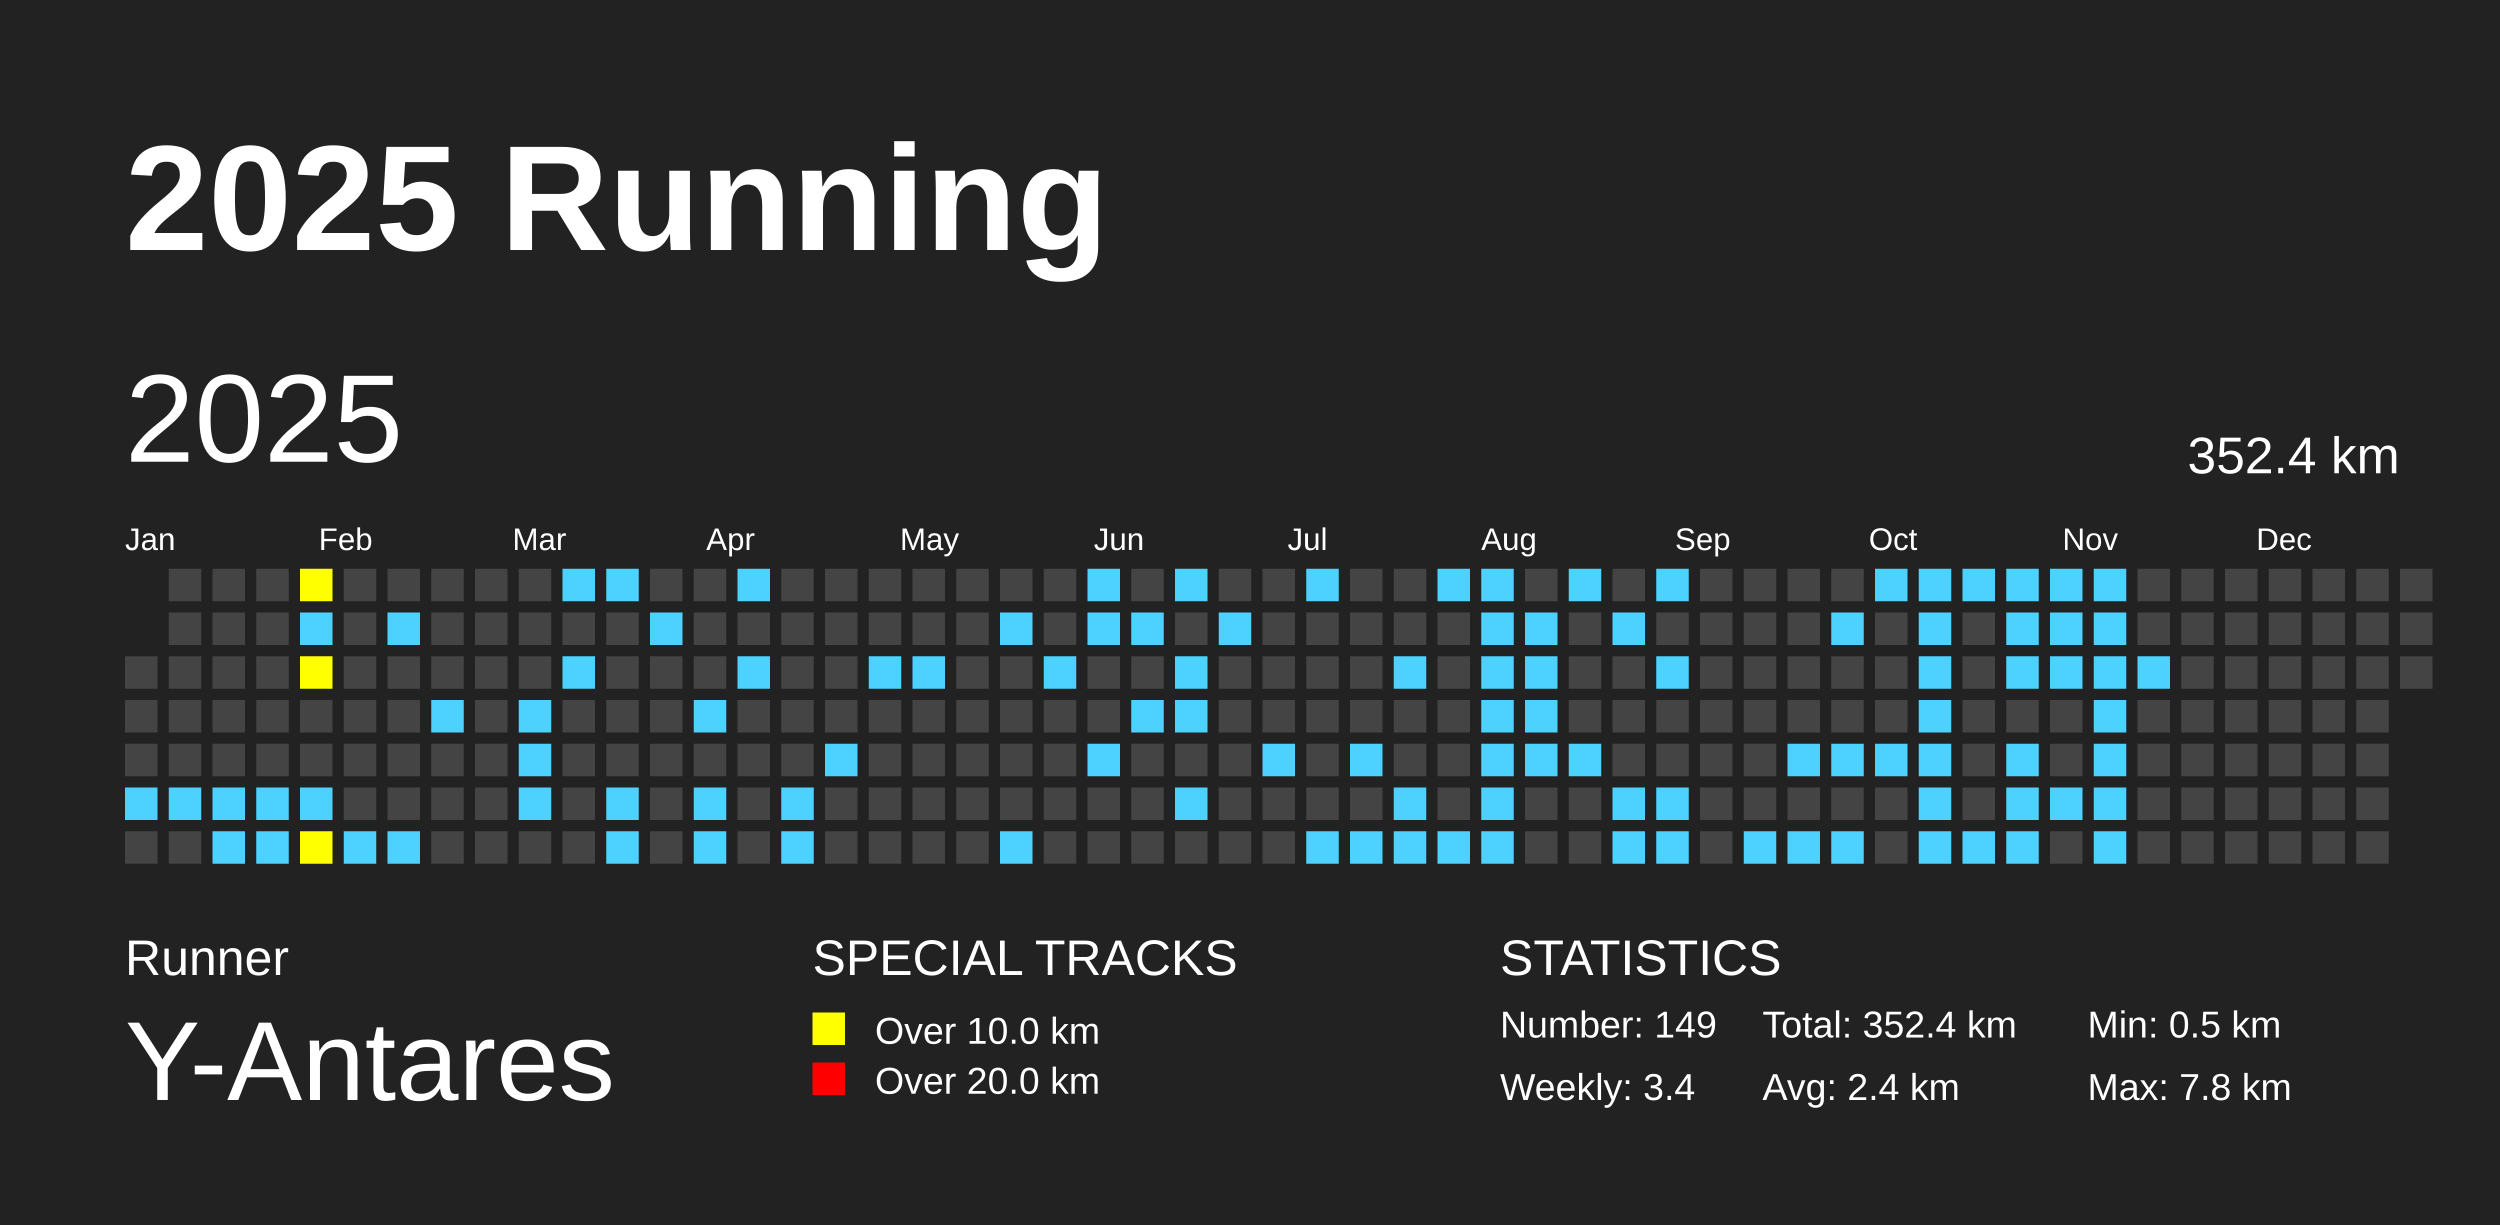
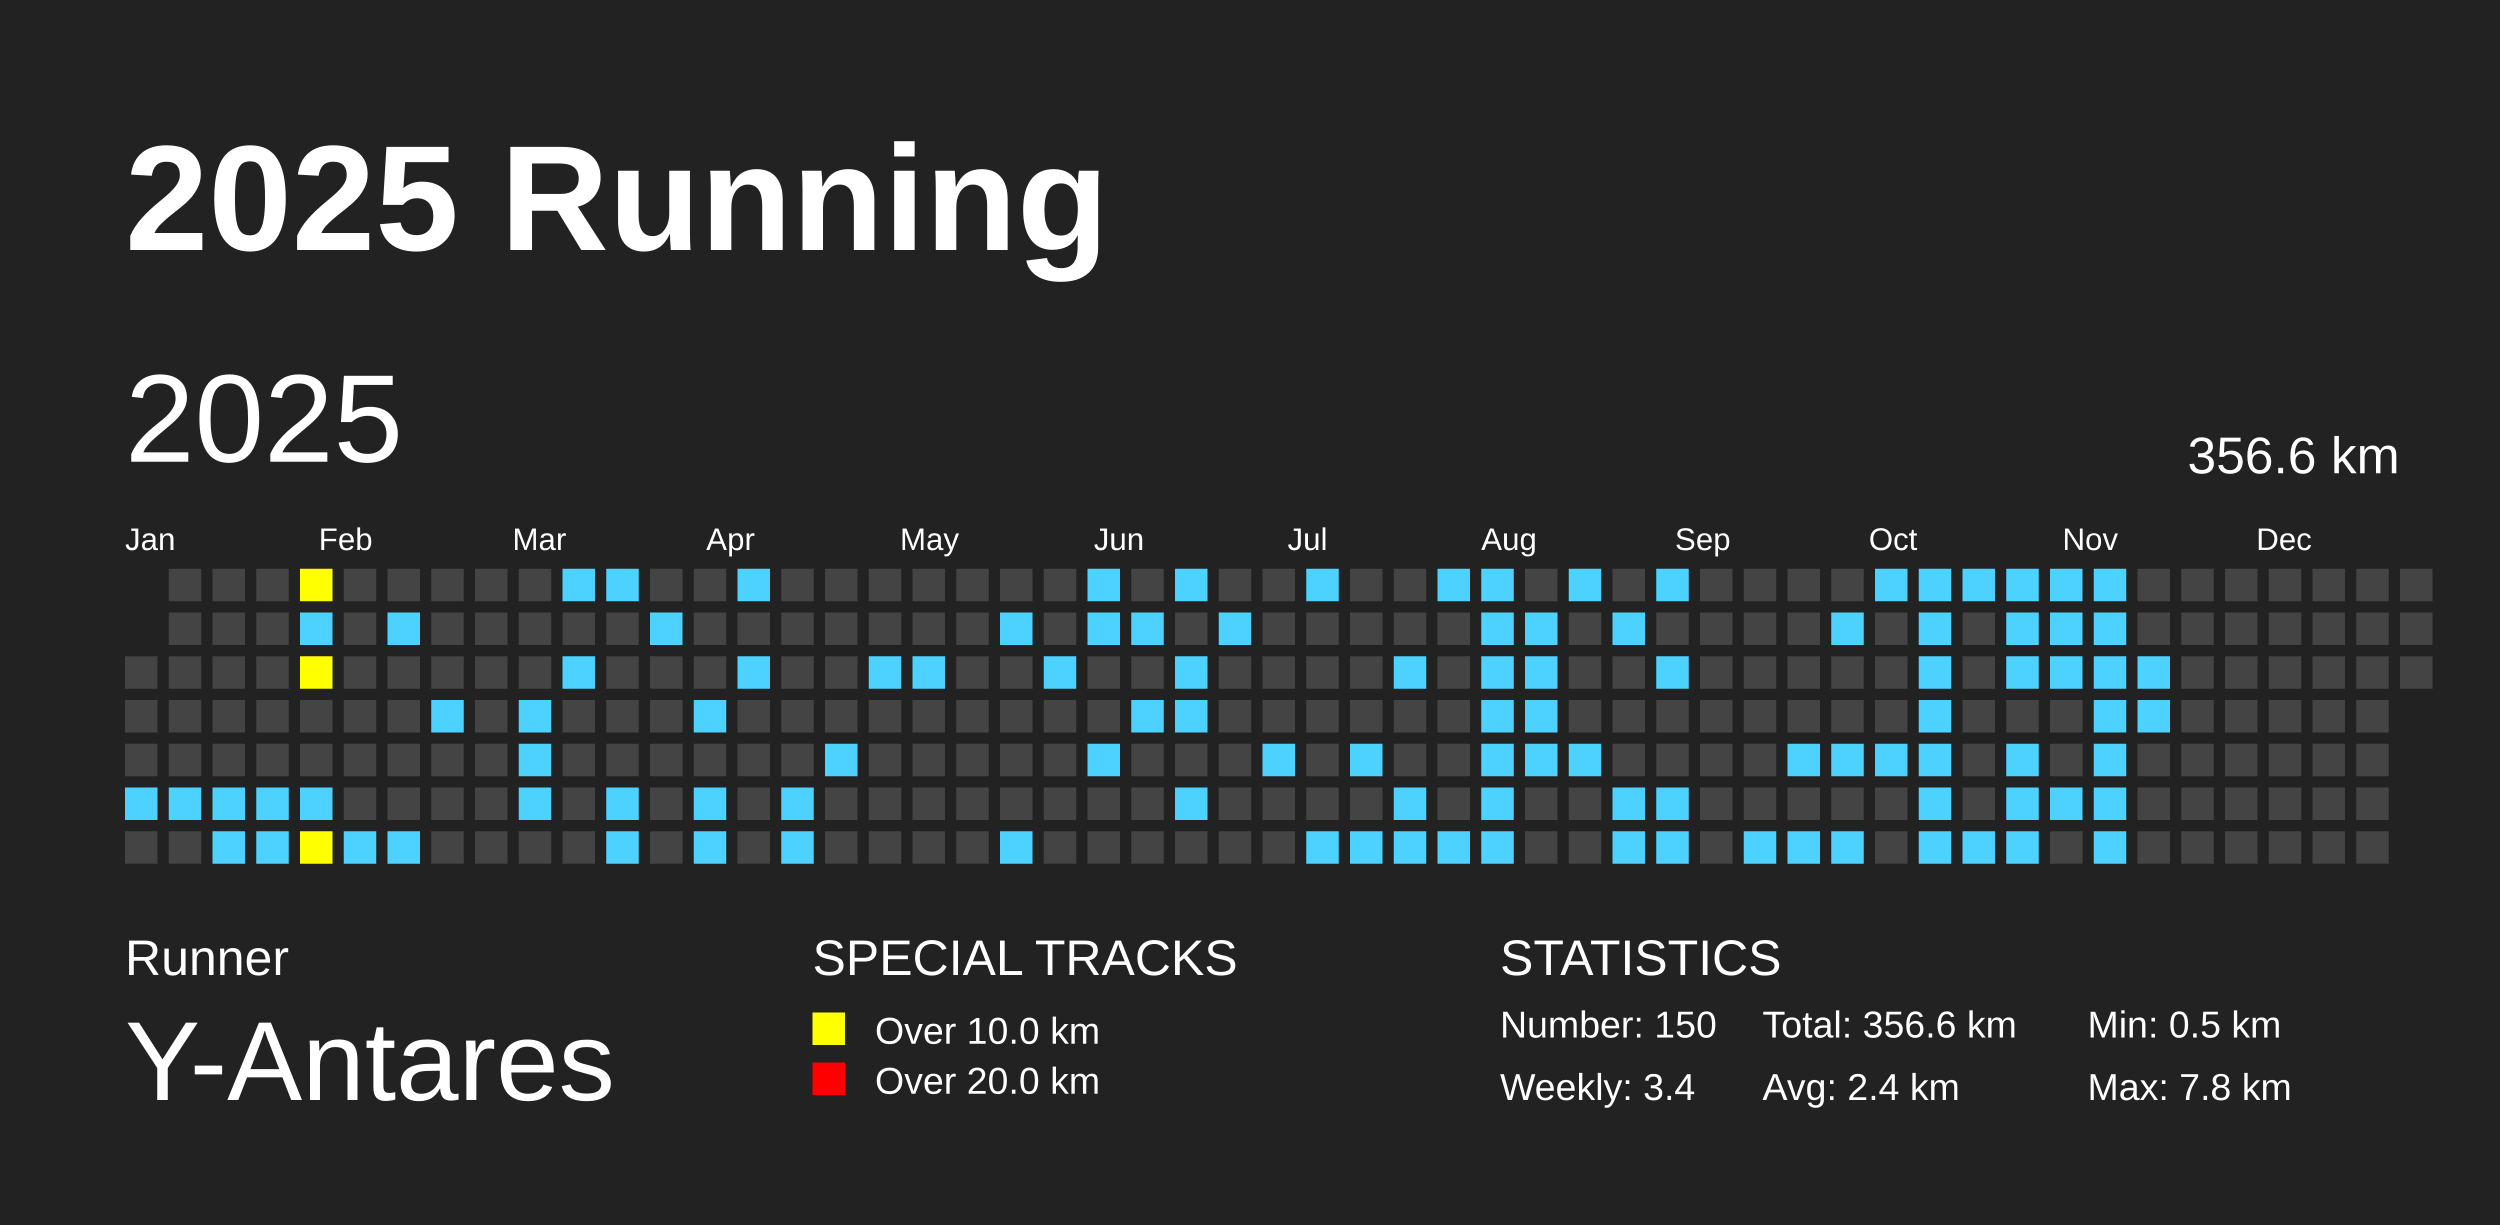
<svg xmlns="http://www.w3.org/2000/svg" baseProfile="full" height="98mm" version="1.1" viewBox="0,0,200,98" width="200mm">
  <defs />
  <rect fill="#222222" height="98" width="200" x="0" y="0" />
  <text fill="#FFFFFF" style="font-size:12px; font-family:Arial; font-weight:bold;" x="10" y="20">2025 Running</text>
  <text fill="#FFFFFF" style="font-size:4px; font-family:Arial" x="10" y="78">Runner</text>
  <text fill="#FFFFFF" style="font-size:9px; font-family:Arial" x="10" y="88">Y-Antares</text>
  <text fill="#FFFFFF" style="font-size:4px; font-family:Arial" x="65" y="78">SPECIAL TRACKS</text>
  <rect fill="yellow" height="2.6" width="2.6" x="65" y="81" />
  <text fill="#FFFFFF" style="font-size:3px; font-family:Arial" x="70" y="83.5">Over 10.0 km</text>
  <rect fill="red" height="2.6" width="2.6" x="65" y="85" />
  <text fill="#FFFFFF" style="font-size:3px; font-family:Arial" x="70" y="87.5">Over 20.0 km</text>
  <text fill="#FFFFFF" style="font-size:4px; font-family:Arial" x="120" y="78">STATISTICS</text>
-   <text fill="#FFFFFF" style="font-size:3px; font-family:Arial" x="120" y="83">Number: 149</text>
+   <text fill="#FFFFFF" style="font-size:3px; font-family:Arial" x="120" y="83">Number: 150</text>
  <text fill="#FFFFFF" style="font-size:3px; font-family:Arial" x="120" y="88">Weekly: 3.4</text>
-   <text fill="#FFFFFF" style="font-size:3px; font-family:Arial" x="141" y="83">Total: 352.4 km</text>
+   <text fill="#FFFFFF" style="font-size:3px; font-family:Arial" x="141" y="83">Total: 356.6 km</text>
  <text fill="#FFFFFF" style="font-size:3px; font-family:Arial" x="141" y="88">Avg: 2.4 km</text>
  <text fill="#FFFFFF" style="font-size:3px; font-family:Arial" x="167" y="83">Min: 0.5 km</text>
  <text fill="#FFFFFF" style="font-size:3px; font-family:Arial" x="167" y="88">Max: 7.8 km</text>
  <text dominant-baseline="hanging" fill="#FFFFFF" style="font-size:10.0px; font-family:Arial;" x="10" y="30">2025</text>
-   <text dominant-baseline="hanging" fill="#FFFFFF" style="font-size:4.125px; font-family:Arial;" x="175" y="35">352.4 km</text>
+   <text dominant-baseline="hanging" fill="#FFFFFF" style="font-size:4.125px; font-family:Arial;" x="175" y="35">356.6 km</text>
  <text fill="#FFFFFF" style="font-size:2.5px; font-family:Arial" x="10.0" y="44">Jan</text>
  <text fill="#FFFFFF" style="font-size:2.5px; font-family:Arial" x="25.5" y="44">Feb</text>
  <text fill="#FFFFFF" style="font-size:2.5px; font-family:Arial" x="41.0" y="44">Mar</text>
  <text fill="#FFFFFF" style="font-size:2.5px; font-family:Arial" x="56.5" y="44">Apr</text>
  <text fill="#FFFFFF" style="font-size:2.5px; font-family:Arial" x="72.0" y="44">May</text>
  <text fill="#FFFFFF" style="font-size:2.5px; font-family:Arial" x="87.5" y="44">Jun</text>
  <text fill="#FFFFFF" style="font-size:2.5px; font-family:Arial" x="103.0" y="44">Jul</text>
  <text fill="#FFFFFF" style="font-size:2.5px; font-family:Arial" x="118.5" y="44">Aug</text>
  <text fill="#FFFFFF" style="font-size:2.5px; font-family:Arial" x="134.0" y="44">Sep</text>
  <text fill="#FFFFFF" style="font-size:2.5px; font-family:Arial" x="149.5" y="44">Oct</text>
  <text fill="#FFFFFF" style="font-size:2.5px; font-family:Arial" x="165.0" y="44">Nov</text>
  <text fill="#FFFFFF" style="font-size:2.5px; font-family:Arial" x="180.5" y="44">Dec</text>
  <rect fill="#444444" height="2.6" width="2.6" x="10.0" y="52.5" />
  <rect fill="#444444" height="2.6" width="2.6" x="10.0" y="56.0" />
  <rect fill="#444444" height="2.6" width="2.6" x="10.0" y="59.5" />
  <rect fill="#4DD2FF" height="2.6" width="2.6" x="10.0" y="63.0" />
  <rect fill="#444444" height="2.6" width="2.6" x="10.0" y="66.5" />
  <rect fill="#444444" height="2.6" width="2.6" x="13.5" y="45.5" />
  <rect fill="#444444" height="2.6" width="2.6" x="13.5" y="49.0" />
  <rect fill="#444444" height="2.6" width="2.6" x="13.5" y="52.5" />
  <rect fill="#444444" height="2.6" width="2.6" x="13.5" y="56.0" />
  <rect fill="#444444" height="2.6" width="2.6" x="13.5" y="59.5" />
  <rect fill="#4DD2FF" height="2.6" width="2.6" x="13.5" y="63.0" />
  <rect fill="#444444" height="2.6" width="2.6" x="13.5" y="66.5" />
  <rect fill="#444444" height="2.6" width="2.6" x="17.0" y="45.5" />
  <rect fill="#444444" height="2.6" width="2.6" x="17.0" y="49.0" />
  <rect fill="#444444" height="2.6" width="2.6" x="17.0" y="52.5" />
  <rect fill="#444444" height="2.6" width="2.6" x="17.0" y="56.0" />
  <rect fill="#444444" height="2.6" width="2.6" x="17.0" y="59.5" />
  <rect fill="#4DD2FF" height="2.6" width="2.6" x="17.0" y="63.0" />
  <rect fill="#4DD2FF" height="2.6" width="2.6" x="17.0" y="66.5" />
  <rect fill="#444444" height="2.6" width="2.6" x="20.5" y="45.5" />
  <rect fill="#444444" height="2.6" width="2.6" x="20.5" y="49.0" />
  <rect fill="#444444" height="2.6" width="2.6" x="20.5" y="52.5" />
  <rect fill="#444444" height="2.6" width="2.6" x="20.5" y="56.0" />
  <rect fill="#444444" height="2.6" width="2.6" x="20.5" y="59.5" />
  <rect fill="#4DD2FF" height="2.6" width="2.6" x="20.5" y="63.0" />
  <rect fill="#4DD2FF" height="2.6" width="2.6" x="20.5" y="66.5" />
  <rect fill="yellow" height="2.6" width="2.6" x="24.0" y="45.5" />
  <rect fill="#4DD2FF" height="2.6" width="2.6" x="24.0" y="49.0" />
  <rect fill="yellow" height="2.6" width="2.6" x="24.0" y="52.5" />
  <rect fill="#444444" height="2.6" width="2.6" x="24.0" y="56.0" />
  <rect fill="#444444" height="2.6" width="2.6" x="24.0" y="59.5" />
  <rect fill="#4DD2FF" height="2.6" width="2.6" x="24.0" y="63.0" />
  <rect fill="yellow" height="2.6" width="2.6" x="24.0" y="66.5" />
  <rect fill="#444444" height="2.6" width="2.6" x="27.5" y="45.5" />
  <rect fill="#444444" height="2.6" width="2.6" x="27.5" y="49.0" />
  <rect fill="#444444" height="2.6" width="2.6" x="27.5" y="52.5" />
  <rect fill="#444444" height="2.6" width="2.6" x="27.5" y="56.0" />
  <rect fill="#444444" height="2.6" width="2.6" x="27.5" y="59.5" />
  <rect fill="#444444" height="2.6" width="2.6" x="27.5" y="63.0" />
  <rect fill="#4DD2FF" height="2.6" width="2.6" x="27.5" y="66.5" />
  <rect fill="#444444" height="2.6" width="2.6" x="31.0" y="45.5" />
  <rect fill="#4DD2FF" height="2.6" width="2.6" x="31.0" y="49.0" />
  <rect fill="#444444" height="2.6" width="2.6" x="31.0" y="52.5" />
  <rect fill="#444444" height="2.6" width="2.6" x="31.0" y="56.0" />
  <rect fill="#444444" height="2.6" width="2.6" x="31.0" y="59.5" />
  <rect fill="#444444" height="2.6" width="2.6" x="31.0" y="63.0" />
  <rect fill="#4DD2FF" height="2.6" width="2.6" x="31.0" y="66.5" />
  <rect fill="#444444" height="2.6" width="2.6" x="34.5" y="45.5" />
  <rect fill="#444444" height="2.6" width="2.6" x="34.5" y="49.0" />
  <rect fill="#444444" height="2.6" width="2.6" x="34.5" y="52.5" />
  <rect fill="#4DD2FF" height="2.6" width="2.6" x="34.5" y="56.0" />
  <rect fill="#444444" height="2.6" width="2.6" x="34.5" y="59.5" />
  <rect fill="#444444" height="2.6" width="2.6" x="34.5" y="63.0" />
  <rect fill="#444444" height="2.6" width="2.6" x="34.5" y="66.5" />
  <rect fill="#444444" height="2.6" width="2.6" x="38.0" y="45.5" />
  <rect fill="#444444" height="2.6" width="2.6" x="38.0" y="49.0" />
  <rect fill="#444444" height="2.6" width="2.6" x="38.0" y="52.5" />
  <rect fill="#444444" height="2.6" width="2.6" x="38.0" y="56.0" />
  <rect fill="#444444" height="2.6" width="2.6" x="38.0" y="59.5" />
  <rect fill="#444444" height="2.6" width="2.6" x="38.0" y="63.0" />
  <rect fill="#444444" height="2.6" width="2.6" x="38.0" y="66.5" />
  <rect fill="#444444" height="2.6" width="2.6" x="41.5" y="45.5" />
  <rect fill="#444444" height="2.6" width="2.6" x="41.5" y="49.0" />
  <rect fill="#444444" height="2.6" width="2.6" x="41.5" y="52.5" />
  <rect fill="#4DD2FF" height="2.6" width="2.6" x="41.5" y="56.0" />
  <rect fill="#4DD2FF" height="2.6" width="2.6" x="41.5" y="59.5" />
  <rect fill="#4DD2FF" height="2.6" width="2.6" x="41.5" y="63.0" />
  <rect fill="#444444" height="2.6" width="2.6" x="41.5" y="66.5" />
  <rect fill="#4DD2FF" height="2.6" width="2.6" x="45.0" y="45.5" />
  <rect fill="#444444" height="2.6" width="2.6" x="45.0" y="49.0" />
  <rect fill="#4DD2FF" height="2.6" width="2.6" x="45.0" y="52.5" />
  <rect fill="#444444" height="2.6" width="2.6" x="45.0" y="56.0" />
  <rect fill="#444444" height="2.6" width="2.6" x="45.0" y="59.5" />
  <rect fill="#444444" height="2.6" width="2.6" x="45.0" y="63.0" />
  <rect fill="#444444" height="2.6" width="2.6" x="45.0" y="66.5" />
  <rect fill="#4DD2FF" height="2.6" width="2.6" x="48.5" y="45.5" />
  <rect fill="#444444" height="2.6" width="2.6" x="48.5" y="49.0" />
  <rect fill="#444444" height="2.6" width="2.6" x="48.5" y="52.5" />
  <rect fill="#444444" height="2.6" width="2.6" x="48.5" y="56.0" />
  <rect fill="#444444" height="2.6" width="2.6" x="48.5" y="59.5" />
  <rect fill="#4DD2FF" height="2.6" width="2.6" x="48.5" y="63.0" />
  <rect fill="#4DD2FF" height="2.6" width="2.6" x="48.5" y="66.5" />
  <rect fill="#444444" height="2.6" width="2.6" x="52.0" y="45.5" />
  <rect fill="#4DD2FF" height="2.6" width="2.6" x="52.0" y="49.0" />
  <rect fill="#444444" height="2.6" width="2.6" x="52.0" y="52.5" />
  <rect fill="#444444" height="2.6" width="2.6" x="52.0" y="56.0" />
  <rect fill="#444444" height="2.6" width="2.6" x="52.0" y="59.5" />
  <rect fill="#444444" height="2.6" width="2.6" x="52.0" y="63.0" />
  <rect fill="#444444" height="2.6" width="2.6" x="52.0" y="66.5" />
  <rect fill="#444444" height="2.6" width="2.6" x="55.5" y="45.5" />
  <rect fill="#444444" height="2.6" width="2.6" x="55.5" y="49.0" />
  <rect fill="#444444" height="2.6" width="2.6" x="55.5" y="52.5" />
  <rect fill="#4DD2FF" height="2.6" width="2.6" x="55.5" y="56.0" />
  <rect fill="#444444" height="2.6" width="2.6" x="55.5" y="59.5" />
  <rect fill="#4DD2FF" height="2.6" width="2.6" x="55.5" y="63.0" />
  <rect fill="#4DD2FF" height="2.6" width="2.6" x="55.5" y="66.5" />
  <rect fill="#4DD2FF" height="2.6" width="2.6" x="59.0" y="45.5" />
  <rect fill="#444444" height="2.6" width="2.6" x="59.0" y="49.0" />
  <rect fill="#4DD2FF" height="2.6" width="2.6" x="59.0" y="52.5" />
  <rect fill="#444444" height="2.6" width="2.6" x="59.0" y="56.0" />
  <rect fill="#444444" height="2.6" width="2.6" x="59.0" y="59.5" />
  <rect fill="#444444" height="2.6" width="2.6" x="59.0" y="63.0" />
  <rect fill="#444444" height="2.6" width="2.6" x="59.0" y="66.5" />
  <rect fill="#444444" height="2.6" width="2.6" x="62.5" y="45.5" />
  <rect fill="#444444" height="2.6" width="2.6" x="62.5" y="49.0" />
  <rect fill="#444444" height="2.6" width="2.6" x="62.5" y="52.5" />
  <rect fill="#444444" height="2.6" width="2.6" x="62.5" y="56.0" />
  <rect fill="#444444" height="2.6" width="2.6" x="62.5" y="59.5" />
  <rect fill="#4DD2FF" height="2.6" width="2.6" x="62.5" y="63.0" />
  <rect fill="#4DD2FF" height="2.6" width="2.6" x="62.5" y="66.5" />
  <rect fill="#444444" height="2.6" width="2.6" x="66.0" y="45.5" />
  <rect fill="#444444" height="2.6" width="2.6" x="66.0" y="49.0" />
  <rect fill="#444444" height="2.6" width="2.6" x="66.0" y="52.5" />
  <rect fill="#444444" height="2.6" width="2.6" x="66.0" y="56.0" />
  <rect fill="#4DD2FF" height="2.6" width="2.6" x="66.0" y="59.5" />
  <rect fill="#444444" height="2.6" width="2.6" x="66.0" y="63.0" />
  <rect fill="#444444" height="2.6" width="2.6" x="66.0" y="66.5" />
  <rect fill="#444444" height="2.6" width="2.6" x="69.5" y="45.5" />
  <rect fill="#444444" height="2.6" width="2.6" x="69.5" y="49.0" />
  <rect fill="#4DD2FF" height="2.6" width="2.6" x="69.5" y="52.5" />
  <rect fill="#444444" height="2.6" width="2.6" x="69.5" y="56.0" />
  <rect fill="#444444" height="2.6" width="2.6" x="69.5" y="59.5" />
  <rect fill="#444444" height="2.6" width="2.6" x="69.5" y="63.0" />
  <rect fill="#444444" height="2.6" width="2.6" x="69.5" y="66.5" />
  <rect fill="#444444" height="2.6" width="2.6" x="73.0" y="45.5" />
  <rect fill="#444444" height="2.6" width="2.6" x="73.0" y="49.0" />
  <rect fill="#4DD2FF" height="2.6" width="2.6" x="73.0" y="52.5" />
  <rect fill="#444444" height="2.6" width="2.6" x="73.0" y="56.0" />
  <rect fill="#444444" height="2.6" width="2.6" x="73.0" y="59.5" />
  <rect fill="#444444" height="2.6" width="2.6" x="73.0" y="63.0" />
  <rect fill="#444444" height="2.6" width="2.6" x="73.0" y="66.5" />
  <rect fill="#444444" height="2.6" width="2.6" x="76.5" y="45.5" />
  <rect fill="#444444" height="2.6" width="2.6" x="76.5" y="49.0" />
  <rect fill="#444444" height="2.6" width="2.6" x="76.5" y="52.5" />
  <rect fill="#444444" height="2.6" width="2.6" x="76.5" y="56.0" />
  <rect fill="#444444" height="2.6" width="2.6" x="76.5" y="59.5" />
  <rect fill="#444444" height="2.6" width="2.6" x="76.5" y="63.0" />
  <rect fill="#444444" height="2.6" width="2.6" x="76.5" y="66.5" />
  <rect fill="#444444" height="2.6" width="2.6" x="80.0" y="45.5" />
  <rect fill="#4DD2FF" height="2.6" width="2.6" x="80.0" y="49.0" />
  <rect fill="#444444" height="2.6" width="2.6" x="80.0" y="52.5" />
  <rect fill="#444444" height="2.6" width="2.6" x="80.0" y="56.0" />
  <rect fill="#444444" height="2.6" width="2.6" x="80.0" y="59.5" />
  <rect fill="#444444" height="2.6" width="2.6" x="80.0" y="63.0" />
  <rect fill="#4DD2FF" height="2.6" width="2.6" x="80.0" y="66.5" />
  <rect fill="#444444" height="2.6" width="2.6" x="83.5" y="45.5" />
  <rect fill="#444444" height="2.6" width="2.6" x="83.5" y="49.0" />
  <rect fill="#4DD2FF" height="2.6" width="2.6" x="83.5" y="52.5" />
  <rect fill="#444444" height="2.6" width="2.6" x="83.5" y="56.0" />
  <rect fill="#444444" height="2.6" width="2.6" x="83.5" y="59.5" />
  <rect fill="#444444" height="2.6" width="2.6" x="83.5" y="63.0" />
  <rect fill="#444444" height="2.6" width="2.6" x="83.5" y="66.5" />
  <rect fill="#4DD2FF" height="2.6" width="2.6" x="87.0" y="45.5" />
  <rect fill="#4DD2FF" height="2.6" width="2.6" x="87.0" y="49.0" />
  <rect fill="#444444" height="2.6" width="2.6" x="87.0" y="52.5" />
  <rect fill="#444444" height="2.6" width="2.6" x="87.0" y="56.0" />
  <rect fill="#4DD2FF" height="2.6" width="2.6" x="87.0" y="59.5" />
  <rect fill="#444444" height="2.6" width="2.6" x="87.0" y="63.0" />
  <rect fill="#444444" height="2.6" width="2.6" x="87.0" y="66.5" />
  <rect fill="#444444" height="2.6" width="2.6" x="90.5" y="45.5" />
  <rect fill="#4DD2FF" height="2.6" width="2.6" x="90.5" y="49.0" />
  <rect fill="#444444" height="2.6" width="2.6" x="90.5" y="52.5" />
  <rect fill="#4DD2FF" height="2.6" width="2.6" x="90.5" y="56.0" />
  <rect fill="#444444" height="2.6" width="2.6" x="90.5" y="59.5" />
  <rect fill="#444444" height="2.6" width="2.6" x="90.5" y="63.0" />
  <rect fill="#444444" height="2.6" width="2.6" x="90.5" y="66.5" />
  <rect fill="#4DD2FF" height="2.6" width="2.6" x="94.0" y="45.5" />
  <rect fill="#444444" height="2.6" width="2.6" x="94.0" y="49.0" />
  <rect fill="#4DD2FF" height="2.6" width="2.6" x="94.0" y="52.5" />
  <rect fill="#4DD2FF" height="2.6" width="2.6" x="94.0" y="56.0" />
  <rect fill="#444444" height="2.6" width="2.6" x="94.0" y="59.5" />
  <rect fill="#4DD2FF" height="2.6" width="2.6" x="94.0" y="63.0" />
  <rect fill="#444444" height="2.6" width="2.6" x="94.0" y="66.5" />
  <rect fill="#444444" height="2.6" width="2.6" x="97.5" y="45.5" />
  <rect fill="#4DD2FF" height="2.6" width="2.6" x="97.5" y="49.0" />
  <rect fill="#444444" height="2.6" width="2.6" x="97.5" y="52.5" />
  <rect fill="#444444" height="2.6" width="2.6" x="97.5" y="56.0" />
  <rect fill="#444444" height="2.6" width="2.6" x="97.5" y="59.5" />
  <rect fill="#444444" height="2.6" width="2.6" x="97.5" y="63.0" />
  <rect fill="#444444" height="2.6" width="2.6" x="97.5" y="66.5" />
  <rect fill="#444444" height="2.6" width="2.6" x="101.0" y="45.5" />
  <rect fill="#444444" height="2.6" width="2.6" x="101.0" y="49.0" />
  <rect fill="#444444" height="2.6" width="2.6" x="101.0" y="52.5" />
  <rect fill="#444444" height="2.6" width="2.6" x="101.0" y="56.0" />
  <rect fill="#4DD2FF" height="2.6" width="2.6" x="101.0" y="59.5" />
  <rect fill="#444444" height="2.6" width="2.6" x="101.0" y="63.0" />
  <rect fill="#444444" height="2.6" width="2.6" x="101.0" y="66.5" />
  <rect fill="#4DD2FF" height="2.6" width="2.6" x="104.5" y="45.5" />
  <rect fill="#444444" height="2.6" width="2.6" x="104.5" y="49.0" />
  <rect fill="#444444" height="2.6" width="2.6" x="104.5" y="52.5" />
  <rect fill="#444444" height="2.6" width="2.6" x="104.5" y="56.0" />
  <rect fill="#444444" height="2.6" width="2.6" x="104.5" y="59.5" />
  <rect fill="#444444" height="2.6" width="2.6" x="104.5" y="63.0" />
  <rect fill="#4DD2FF" height="2.6" width="2.6" x="104.5" y="66.5" />
  <rect fill="#444444" height="2.6" width="2.6" x="108.0" y="45.5" />
  <rect fill="#444444" height="2.6" width="2.6" x="108.0" y="49.0" />
  <rect fill="#444444" height="2.6" width="2.6" x="108.0" y="52.5" />
  <rect fill="#444444" height="2.6" width="2.6" x="108.0" y="56.0" />
  <rect fill="#4DD2FF" height="2.6" width="2.6" x="108.0" y="59.5" />
  <rect fill="#444444" height="2.6" width="2.6" x="108.0" y="63.0" />
  <rect fill="#4DD2FF" height="2.6" width="2.6" x="108.0" y="66.5" />
  <rect fill="#444444" height="2.6" width="2.6" x="111.5" y="45.5" />
  <rect fill="#444444" height="2.6" width="2.6" x="111.5" y="49.0" />
  <rect fill="#4DD2FF" height="2.6" width="2.6" x="111.5" y="52.5" />
  <rect fill="#444444" height="2.6" width="2.6" x="111.5" y="56.0" />
  <rect fill="#444444" height="2.6" width="2.6" x="111.5" y="59.5" />
  <rect fill="#4DD2FF" height="2.6" width="2.6" x="111.5" y="63.0" />
  <rect fill="#4DD2FF" height="2.6" width="2.6" x="111.5" y="66.5" />
  <rect fill="#4DD2FF" height="2.6" width="2.6" x="115.0" y="45.5" />
  <rect fill="#444444" height="2.6" width="2.6" x="115.0" y="49.0" />
  <rect fill="#444444" height="2.6" width="2.6" x="115.0" y="52.5" />
  <rect fill="#444444" height="2.6" width="2.6" x="115.0" y="56.0" />
  <rect fill="#444444" height="2.6" width="2.6" x="115.0" y="59.5" />
  <rect fill="#444444" height="2.6" width="2.6" x="115.0" y="63.0" />
  <rect fill="#4DD2FF" height="2.6" width="2.6" x="115.0" y="66.5" />
  <rect fill="#4DD2FF" height="2.6" width="2.6" x="118.5" y="45.5" />
  <rect fill="#4DD2FF" height="2.6" width="2.6" x="118.5" y="49.0" />
  <rect fill="#4DD2FF" height="2.6" width="2.6" x="118.5" y="52.5" />
  <rect fill="#4DD2FF" height="2.6" width="2.6" x="118.5" y="56.0" />
  <rect fill="#4DD2FF" height="2.6" width="2.6" x="118.5" y="59.5" />
  <rect fill="#4DD2FF" height="2.6" width="2.6" x="118.5" y="63.0" />
  <rect fill="#4DD2FF" height="2.6" width="2.6" x="118.5" y="66.5" />
  <rect fill="#444444" height="2.6" width="2.6" x="122.0" y="45.5" />
  <rect fill="#4DD2FF" height="2.6" width="2.6" x="122.0" y="49.0" />
  <rect fill="#4DD2FF" height="2.6" width="2.6" x="122.0" y="52.5" />
  <rect fill="#4DD2FF" height="2.6" width="2.6" x="122.0" y="56.0" />
  <rect fill="#4DD2FF" height="2.6" width="2.6" x="122.0" y="59.5" />
  <rect fill="#444444" height="2.6" width="2.6" x="122.0" y="63.0" />
  <rect fill="#444444" height="2.6" width="2.6" x="122.0" y="66.5" />
  <rect fill="#4DD2FF" height="2.6" width="2.6" x="125.5" y="45.5" />
  <rect fill="#444444" height="2.6" width="2.6" x="125.5" y="49.0" />
  <rect fill="#444444" height="2.6" width="2.6" x="125.5" y="52.5" />
  <rect fill="#444444" height="2.6" width="2.6" x="125.5" y="56.0" />
  <rect fill="#4DD2FF" height="2.6" width="2.6" x="125.5" y="59.5" />
  <rect fill="#444444" height="2.6" width="2.6" x="125.5" y="63.0" />
  <rect fill="#444444" height="2.6" width="2.6" x="125.5" y="66.5" />
  <rect fill="#444444" height="2.6" width="2.6" x="129.0" y="45.5" />
  <rect fill="#4DD2FF" height="2.6" width="2.6" x="129.0" y="49.0" />
  <rect fill="#444444" height="2.6" width="2.6" x="129.0" y="52.5" />
  <rect fill="#444444" height="2.6" width="2.6" x="129.0" y="56.0" />
  <rect fill="#444444" height="2.6" width="2.6" x="129.0" y="59.5" />
  <rect fill="#4DD2FF" height="2.6" width="2.6" x="129.0" y="63.0" />
  <rect fill="#4DD2FF" height="2.6" width="2.6" x="129.0" y="66.5" />
  <rect fill="#4DD2FF" height="2.6" width="2.6" x="132.5" y="45.5" />
  <rect fill="#444444" height="2.6" width="2.6" x="132.5" y="49.0" />
  <rect fill="#4DD2FF" height="2.6" width="2.6" x="132.5" y="52.5" />
  <rect fill="#444444" height="2.6" width="2.6" x="132.5" y="56.0" />
  <rect fill="#444444" height="2.6" width="2.6" x="132.5" y="59.5" />
  <rect fill="#4DD2FF" height="2.6" width="2.6" x="132.5" y="63.0" />
  <rect fill="#4DD2FF" height="2.6" width="2.6" x="132.5" y="66.5" />
  <rect fill="#444444" height="2.6" width="2.6" x="136.0" y="45.5" />
  <rect fill="#444444" height="2.6" width="2.6" x="136.0" y="49.0" />
  <rect fill="#444444" height="2.6" width="2.6" x="136.0" y="52.5" />
  <rect fill="#444444" height="2.6" width="2.6" x="136.0" y="56.0" />
  <rect fill="#444444" height="2.6" width="2.6" x="136.0" y="59.5" />
  <rect fill="#444444" height="2.6" width="2.6" x="136.0" y="63.0" />
  <rect fill="#444444" height="2.6" width="2.6" x="136.0" y="66.5" />
  <rect fill="#444444" height="2.6" width="2.6" x="139.5" y="45.5" />
  <rect fill="#444444" height="2.6" width="2.6" x="139.5" y="49.0" />
  <rect fill="#444444" height="2.6" width="2.6" x="139.5" y="52.5" />
  <rect fill="#444444" height="2.6" width="2.6" x="139.5" y="56.0" />
  <rect fill="#444444" height="2.6" width="2.6" x="139.5" y="59.5" />
  <rect fill="#444444" height="2.6" width="2.6" x="139.5" y="63.0" />
  <rect fill="#4DD2FF" height="2.6" width="2.6" x="139.5" y="66.5" />
  <rect fill="#444444" height="2.6" width="2.6" x="143.0" y="45.5" />
  <rect fill="#444444" height="2.6" width="2.6" x="143.0" y="49.0" />
  <rect fill="#444444" height="2.6" width="2.6" x="143.0" y="52.5" />
  <rect fill="#444444" height="2.6" width="2.6" x="143.0" y="56.0" />
  <rect fill="#4DD2FF" height="2.6" width="2.6" x="143.0" y="59.5" />
  <rect fill="#444444" height="2.6" width="2.6" x="143.0" y="63.0" />
  <rect fill="#4DD2FF" height="2.6" width="2.6" x="143.0" y="66.5" />
  <rect fill="#444444" height="2.6" width="2.6" x="146.5" y="45.5" />
  <rect fill="#4DD2FF" height="2.6" width="2.6" x="146.5" y="49.0" />
  <rect fill="#444444" height="2.6" width="2.6" x="146.5" y="52.5" />
  <rect fill="#444444" height="2.6" width="2.6" x="146.5" y="56.0" />
  <rect fill="#4DD2FF" height="2.6" width="2.6" x="146.5" y="59.5" />
  <rect fill="#444444" height="2.6" width="2.6" x="146.5" y="63.0" />
  <rect fill="#4DD2FF" height="2.6" width="2.6" x="146.5" y="66.5" />
  <rect fill="#4DD2FF" height="2.6" width="2.6" x="150.0" y="45.5" />
  <rect fill="#444444" height="2.6" width="2.6" x="150.0" y="49.0" />
  <rect fill="#444444" height="2.6" width="2.6" x="150.0" y="52.5" />
  <rect fill="#444444" height="2.6" width="2.6" x="150.0" y="56.0" />
  <rect fill="#4DD2FF" height="2.6" width="2.6" x="150.0" y="59.5" />
  <rect fill="#444444" height="2.6" width="2.6" x="150.0" y="63.0" />
  <rect fill="#444444" height="2.6" width="2.6" x="150.0" y="66.5" />
  <rect fill="#4DD2FF" height="2.6" width="2.6" x="153.5" y="45.5" />
  <rect fill="#4DD2FF" height="2.6" width="2.6" x="153.5" y="49.0" />
  <rect fill="#4DD2FF" height="2.6" width="2.6" x="153.5" y="52.5" />
  <rect fill="#4DD2FF" height="2.6" width="2.6" x="153.5" y="56.0" />
  <rect fill="#4DD2FF" height="2.6" width="2.6" x="153.5" y="59.5" />
  <rect fill="#4DD2FF" height="2.6" width="2.6" x="153.5" y="63.0" />
  <rect fill="#4DD2FF" height="2.6" width="2.6" x="153.5" y="66.5" />
  <rect fill="#4DD2FF" height="2.6" width="2.6" x="157.0" y="45.5" />
  <rect fill="#444444" height="2.6" width="2.6" x="157.0" y="49.0" />
  <rect fill="#444444" height="2.6" width="2.6" x="157.0" y="52.5" />
  <rect fill="#444444" height="2.6" width="2.6" x="157.0" y="56.0" />
  <rect fill="#444444" height="2.6" width="2.6" x="157.0" y="59.5" />
  <rect fill="#444444" height="2.6" width="2.6" x="157.0" y="63.0" />
  <rect fill="#4DD2FF" height="2.6" width="2.6" x="157.0" y="66.5" />
  <rect fill="#4DD2FF" height="2.6" width="2.6" x="160.5" y="45.5" />
  <rect fill="#4DD2FF" height="2.6" width="2.6" x="160.5" y="49.0" />
  <rect fill="#4DD2FF" height="2.6" width="2.6" x="160.5" y="52.5" />
  <rect fill="#444444" height="2.6" width="2.6" x="160.5" y="56.0" />
  <rect fill="#4DD2FF" height="2.6" width="2.6" x="160.5" y="59.5" />
  <rect fill="#4DD2FF" height="2.6" width="2.6" x="160.5" y="63.0" />
  <rect fill="#4DD2FF" height="2.6" width="2.6" x="160.5" y="66.5" />
  <rect fill="#4DD2FF" height="2.6" width="2.6" x="164.0" y="45.5" />
  <rect fill="#4DD2FF" height="2.6" width="2.6" x="164.0" y="49.0" />
  <rect fill="#4DD2FF" height="2.6" width="2.6" x="164.0" y="52.5" />
  <rect fill="#444444" height="2.6" width="2.6" x="164.0" y="56.0" />
  <rect fill="#444444" height="2.6" width="2.6" x="164.0" y="59.5" />
  <rect fill="#4DD2FF" height="2.6" width="2.6" x="164.0" y="63.0" />
  <rect fill="#444444" height="2.6" width="2.6" x="164.0" y="66.5" />
  <rect fill="#4DD2FF" height="2.6" width="2.6" x="167.5" y="45.5" />
  <rect fill="#4DD2FF" height="2.6" width="2.6" x="167.5" y="49.0" />
  <rect fill="#4DD2FF" height="2.6" width="2.6" x="167.5" y="52.5" />
  <rect fill="#4DD2FF" height="2.6" width="2.6" x="167.5" y="56.0" />
  <rect fill="#4DD2FF" height="2.6" width="2.6" x="167.5" y="59.5" />
  <rect fill="#4DD2FF" height="2.6" width="2.6" x="167.5" y="63.0" />
  <rect fill="#4DD2FF" height="2.6" width="2.6" x="167.5" y="66.5" />
  <rect fill="#444444" height="2.6" width="2.6" x="171.0" y="45.5" />
  <rect fill="#444444" height="2.6" width="2.6" x="171.0" y="49.0" />
  <rect fill="#4DD2FF" height="2.6" width="2.6" x="171.0" y="52.5" />
-   <rect fill="#444444" height="2.6" width="2.6" x="171.0" y="56.0" />
+   <rect fill="#4DD2FF" height="2.6" width="2.6" x="171.0" y="56.0" />
  <rect fill="#444444" height="2.6" width="2.6" x="171.0" y="59.5" />
  <rect fill="#444444" height="2.6" width="2.6" x="171.0" y="63.0" />
  <rect fill="#444444" height="2.6" width="2.6" x="171.0" y="66.5" />
  <rect fill="#444444" height="2.6" width="2.6" x="174.5" y="45.5" />
  <rect fill="#444444" height="2.6" width="2.6" x="174.5" y="49.0" />
  <rect fill="#444444" height="2.6" width="2.6" x="174.5" y="52.5" />
  <rect fill="#444444" height="2.6" width="2.6" x="174.5" y="56.0" />
  <rect fill="#444444" height="2.6" width="2.6" x="174.5" y="59.5" />
  <rect fill="#444444" height="2.6" width="2.6" x="174.5" y="63.0" />
  <rect fill="#444444" height="2.6" width="2.6" x="174.5" y="66.5" />
  <rect fill="#444444" height="2.6" width="2.6" x="178.0" y="45.5" />
  <rect fill="#444444" height="2.6" width="2.6" x="178.0" y="49.0" />
  <rect fill="#444444" height="2.6" width="2.6" x="178.0" y="52.5" />
  <rect fill="#444444" height="2.6" width="2.6" x="178.0" y="56.0" />
  <rect fill="#444444" height="2.6" width="2.6" x="178.0" y="59.5" />
  <rect fill="#444444" height="2.6" width="2.6" x="178.0" y="63.0" />
  <rect fill="#444444" height="2.6" width="2.6" x="178.0" y="66.5" />
  <rect fill="#444444" height="2.6" width="2.6" x="181.5" y="45.5" />
  <rect fill="#444444" height="2.6" width="2.6" x="181.5" y="49.0" />
  <rect fill="#444444" height="2.6" width="2.6" x="181.5" y="52.5" />
  <rect fill="#444444" height="2.6" width="2.6" x="181.5" y="56.0" />
  <rect fill="#444444" height="2.6" width="2.6" x="181.5" y="59.5" />
  <rect fill="#444444" height="2.6" width="2.6" x="181.5" y="63.0" />
  <rect fill="#444444" height="2.6" width="2.6" x="181.5" y="66.5" />
  <rect fill="#444444" height="2.6" width="2.6" x="185.0" y="45.5" />
  <rect fill="#444444" height="2.6" width="2.6" x="185.0" y="49.0" />
  <rect fill="#444444" height="2.6" width="2.6" x="185.0" y="52.5" />
  <rect fill="#444444" height="2.6" width="2.6" x="185.0" y="56.0" />
  <rect fill="#444444" height="2.6" width="2.6" x="185.0" y="59.5" />
  <rect fill="#444444" height="2.6" width="2.6" x="185.0" y="63.0" />
  <rect fill="#444444" height="2.6" width="2.6" x="185.0" y="66.5" />
  <rect fill="#444444" height="2.6" width="2.6" x="188.5" y="45.5" />
  <rect fill="#444444" height="2.6" width="2.6" x="188.5" y="49.0" />
  <rect fill="#444444" height="2.6" width="2.6" x="188.5" y="52.5" />
  <rect fill="#444444" height="2.6" width="2.6" x="188.5" y="56.0" />
  <rect fill="#444444" height="2.6" width="2.6" x="188.5" y="59.5" />
  <rect fill="#444444" height="2.6" width="2.6" x="188.5" y="63.0" />
  <rect fill="#444444" height="2.6" width="2.6" x="188.5" y="66.5" />
  <rect fill="#444444" height="2.6" width="2.6" x="192.0" y="45.5" />
  <rect fill="#444444" height="2.6" width="2.6" x="192.0" y="49.0" />
  <rect fill="#444444" height="2.6" width="2.6" x="192.0" y="52.5" />
</svg>
